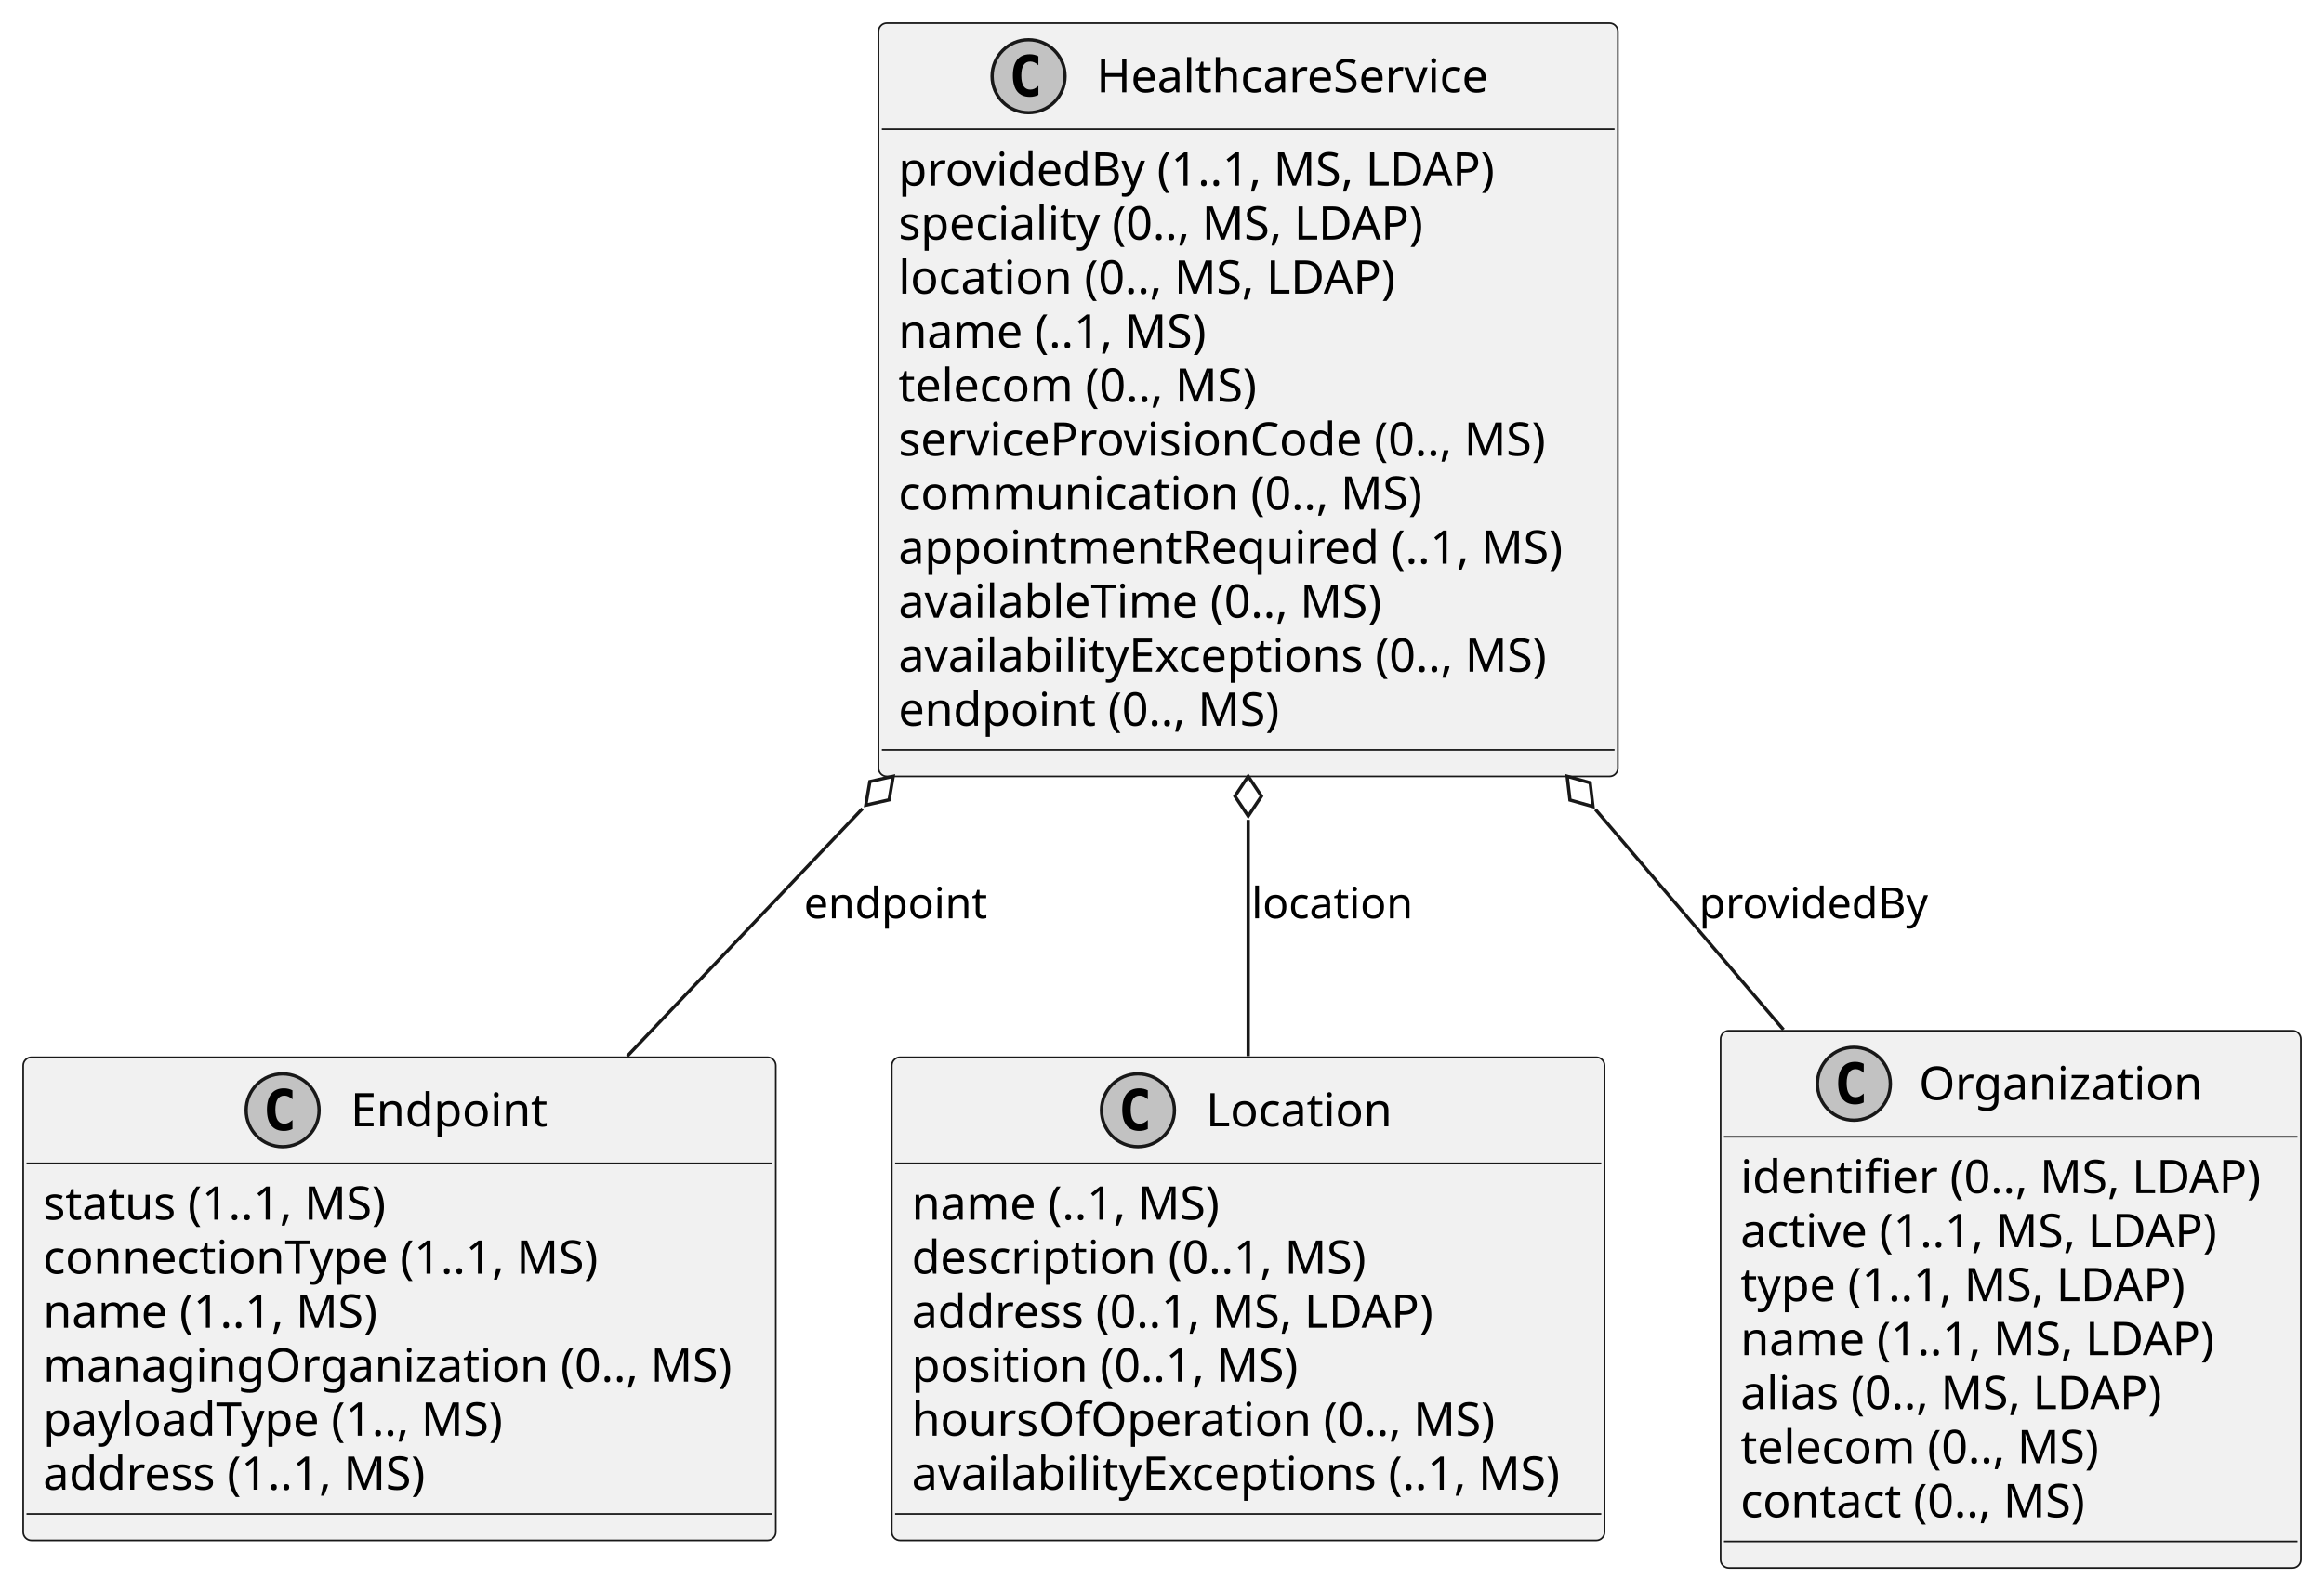
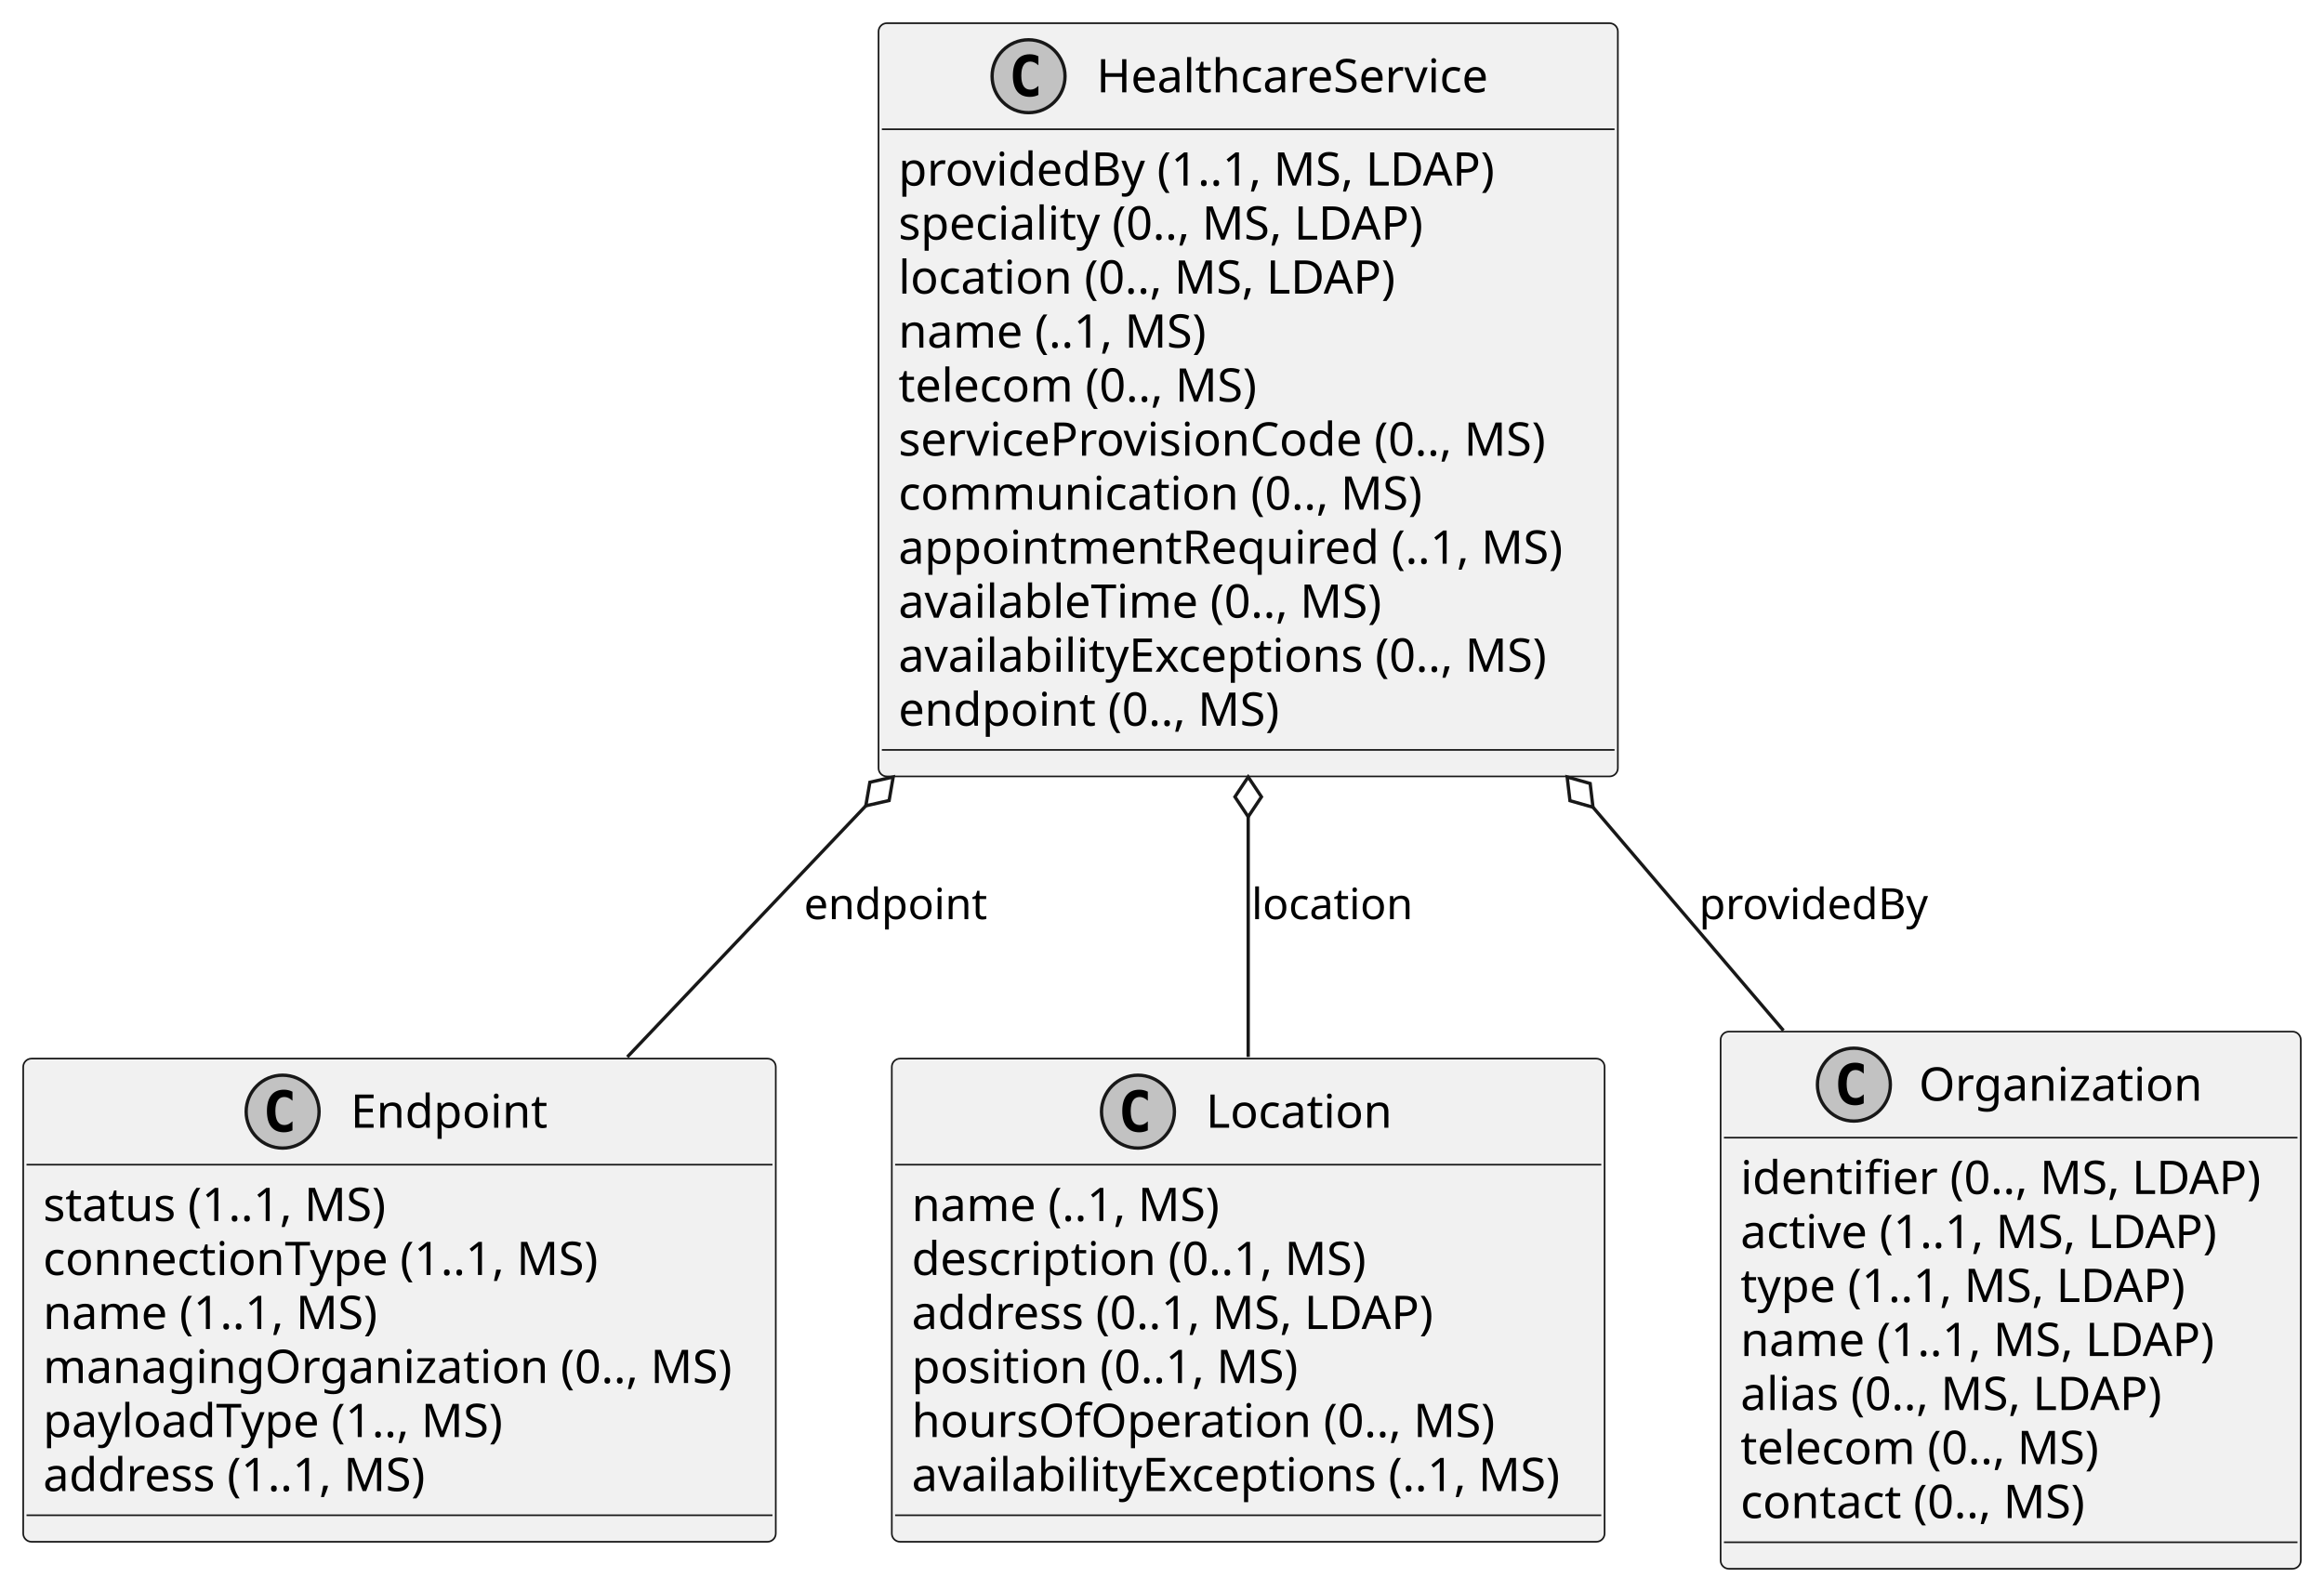
<svg xmlns="http://www.w3.org/2000/svg" contentStyleType="text/css" height="480px" preserveAspectRatio="none" style="width:701px;height:480px;background:#FFFFFF;" version="1.1" viewBox="0 0 701 480" width="701px" zoomAndPan="magnify">
  <defs />
  <g>
    <g id="elem_HealthcareService">
      <rect codeLine="2" fill="#F1F1F1" height="227.266" id="HealthcareService" rx="2.5" ry="2.5" style="stroke:#181818;stroke-width:0.5;" width="223" x="265" y="7" />
      <ellipse cx="310.25" cy="23" fill="#C2C2C2" rx="11" ry="11" style="stroke:#181818;stroke-width:1.0;" />
      <path d="M313.219,28.641 Q312.641,28.938 312,29.078 Q311.359,29.234 310.656,29.234 Q308.156,29.234 306.828,27.594 Q305.516,25.938 305.516,22.812 Q305.516,19.688 306.828,18.031 Q308.156,16.375 310.656,16.375 Q311.359,16.375 312,16.531 Q312.656,16.688 313.219,16.984 L313.219,19.703 Q312.594,19.125 312,18.859 Q311.406,18.578 310.781,18.578 Q309.438,18.578 308.75,19.656 Q308.062,20.719 308.062,22.812 Q308.062,24.906 308.75,25.984 Q309.438,27.047 310.781,27.047 Q311.406,27.047 312,26.781 Q312.594,26.5 313.219,25.922 L313.219,28.641 Z " fill="#000000" />
      <text fill="#000000" font-family="sans-serif" font-size="14" lengthAdjust="spacing" textLength="124" x="330.75" y="27.847">HealthcareService</text>
      <line style="stroke:#181818;stroke-width:0.5;" x1="266" x2="487" y1="39" y2="39" />
      <text fill="#000000" font-family="sans-serif" font-size="14" lengthAdjust="spacing" textLength="190" x="271" y="55.995">providedBy (1..1, MS, LDAP)</text>
      <text fill="#000000" font-family="sans-serif" font-size="14" lengthAdjust="spacing" textLength="167" x="271" y="72.292">speciality (0.., MS, LDAP)</text>
      <text fill="#000000" font-family="sans-serif" font-size="14" lengthAdjust="spacing" textLength="158" x="271" y="88.589">location (0.., MS, LDAP)</text>
      <text fill="#000000" font-family="sans-serif" font-size="14" lengthAdjust="spacing" textLength="99" x="271" y="104.886">name (..1, MS)</text>
      <text fill="#000000" font-family="sans-serif" font-size="14" lengthAdjust="spacing" textLength="116" x="271" y="121.183">telecom (0.., MS)</text>
      <text fill="#000000" font-family="sans-serif" font-size="14" lengthAdjust="spacing" textLength="208" x="271" y="137.48">serviceProvisionCode (0.., MS)</text>
      <text fill="#000000" font-family="sans-serif" font-size="14" lengthAdjust="spacing" textLength="166" x="271" y="153.776">communication (0.., MS)</text>
      <text fill="#000000" font-family="sans-serif" font-size="14" lengthAdjust="spacing" textLength="211" x="271" y="170.073">appointmentRequired (..1, MS)</text>
      <text fill="#000000" font-family="sans-serif" font-size="14" lengthAdjust="spacing" textLength="152" x="271" y="186.37">availableTime (0.., MS)</text>
      <text fill="#000000" font-family="sans-serif" font-size="14" lengthAdjust="spacing" textLength="203" x="271" y="202.667">availabilityExceptions (0.., MS)</text>
      <text fill="#000000" font-family="sans-serif" font-size="14" lengthAdjust="spacing" textLength="122" x="271" y="218.964">endpoint (0.., MS)</text>
      <line style="stroke:#181818;stroke-width:0.5;" x1="266" x2="487" y1="226.266" y2="226.266" />
    </g>
    <g id="elem_Endpoint">
-       <rect codeLine="15" fill="#F1F1F1" height="145.781" id="Endpoint" rx="2.5" ry="2.5" style="stroke:#181818;stroke-width:0.5;" width="227" x="7" y="319" />
-       <ellipse cx="85.25" cy="335" fill="#C2C2C2" rx="11" ry="11" style="stroke:#181818;stroke-width:1.0;" />
-       <path d="M88.219,340.641 Q87.641,340.938 87,341.078 Q86.359,341.234 85.656,341.234 Q83.156,341.234 81.828,339.594 Q80.516,337.938 80.516,334.812 Q80.516,331.688 81.828,330.031 Q83.156,328.375 85.656,328.375 Q86.359,328.375 87,328.531 Q87.656,328.688 88.219,328.984 L88.219,331.703 Q87.594,331.125 87,330.859 Q86.406,330.578 85.781,330.578 Q84.438,330.578 83.75,331.656 Q83.062,332.719 83.062,334.812 Q83.062,336.906 83.75,337.984 Q84.438,339.047 85.781,339.047 Q86.406,339.047 87,338.781 Q87.594,338.5 88.219,337.922 L88.219,340.641 Z " fill="#000000" />
-       <text fill="#000000" font-family="sans-serif" font-size="14" lengthAdjust="spacing" textLength="62" x="105.75" y="339.847">Endpoint</text>
-       <line style="stroke:#181818;stroke-width:0.5;" x1="8" x2="233" y1="351" y2="351" />
-       <text fill="#000000" font-family="sans-serif" font-size="14" lengthAdjust="spacing" textLength="112" x="13" y="367.995">status (1..1, MS)</text>
-       <text fill="#000000" font-family="sans-serif" font-size="14" lengthAdjust="spacing" textLength="181" x="13" y="384.292">connectionType (1..1, MS)</text>
-       <text fill="#000000" font-family="sans-serif" font-size="14" lengthAdjust="spacing" textLength="108" x="13" y="400.589">name (1..1, MS)</text>
-       <text fill="#000000" font-family="sans-serif" font-size="14" lengthAdjust="spacing" textLength="215" x="13" y="416.886">managingOrganization (0.., MS)</text>
-       <text fill="#000000" font-family="sans-serif" font-size="14" lengthAdjust="spacing" textLength="147" x="13" y="433.183">payloadType (1.., MS)</text>
-       <text fill="#000000" font-family="sans-serif" font-size="14" lengthAdjust="spacing" textLength="125" x="13" y="449.479">address (1..1, MS)</text>
-       <line style="stroke:#181818;stroke-width:0.5;" x1="8" x2="233" y1="456.781" y2="456.781" />
+       <rect codeLine="15" fill="#F1F1F1" height="145.781" id="Endpoint" rx="2.5" ry="2.5" style="stroke:#181818;stroke-width:0.5;" width="227" x="7" y="319.41" />
+       <ellipse cx="85.25" cy="335.41" fill="#C2C2C2" rx="11" ry="11" style="stroke:#181818;stroke-width:1.0;" />
+       <path d="M88.219,341.051 Q87.641,341.348 87,341.488 Q86.359,341.644 85.656,341.644 Q83.156,341.644 81.828,340.004 Q80.516,338.348 80.516,335.223 Q80.516,332.098 81.828,330.441 Q83.156,328.785 85.656,328.785 Q86.359,328.785 87,328.941 Q87.656,329.098 88.219,329.394 L88.219,332.113 Q87.594,331.535 87,331.269 Q86.406,330.988 85.781,330.988 Q84.438,330.988 83.75,332.066 Q83.062,333.129 83.062,335.223 Q83.062,337.316 83.75,338.394 Q84.438,339.457 85.781,339.457 Q86.406,339.457 87,339.191 Q87.594,338.91 88.219,338.332 L88.219,341.051 Z " fill="#000000" />
+       <text fill="#000000" font-family="sans-serif" font-size="14" lengthAdjust="spacing" textLength="62" x="105.75" y="340.257">Endpoint</text>
+       <line style="stroke:#181818;stroke-width:0.5;" x1="8" x2="233" y1="351.41" y2="351.41" />
+       <text fill="#000000" font-family="sans-serif" font-size="14" lengthAdjust="spacing" textLength="112" x="13" y="368.405">status (1..1, MS)</text>
+       <text fill="#000000" font-family="sans-serif" font-size="14" lengthAdjust="spacing" textLength="181" x="13" y="384.702">connectionType (1..1, MS)</text>
+       <text fill="#000000" font-family="sans-serif" font-size="14" lengthAdjust="spacing" textLength="108" x="13" y="400.999">name (1..1, MS)</text>
+       <text fill="#000000" font-family="sans-serif" font-size="14" lengthAdjust="spacing" textLength="215" x="13" y="417.296">managingOrganization (0.., MS)</text>
+       <text fill="#000000" font-family="sans-serif" font-size="14" lengthAdjust="spacing" textLength="147" x="13" y="433.593">payloadType (1.., MS)</text>
+       <text fill="#000000" font-family="sans-serif" font-size="14" lengthAdjust="spacing" textLength="125" x="13" y="449.889">address (1..1, MS)</text>
+       <line style="stroke:#181818;stroke-width:0.5;" x1="8" x2="233" y1="457.191" y2="457.191" />
    </g>
    <g id="elem_Location">
-       <rect codeLine="23" fill="#F1F1F1" height="145.781" id="Location" rx="2.5" ry="2.5" style="stroke:#181818;stroke-width:0.5;" width="215" x="269" y="319" />
-       <ellipse cx="343.25" cy="335" fill="#C2C2C2" rx="11" ry="11" style="stroke:#181818;stroke-width:1.0;" />
-       <path d="M346.219,340.641 Q345.641,340.938 345,341.078 Q344.359,341.234 343.656,341.234 Q341.156,341.234 339.828,339.594 Q338.516,337.938 338.516,334.812 Q338.516,331.688 339.828,330.031 Q341.156,328.375 343.656,328.375 Q344.359,328.375 345,328.531 Q345.656,328.688 346.219,328.984 L346.219,331.703 Q345.594,331.125 345,330.859 Q344.406,330.578 343.781,330.578 Q342.438,330.578 341.75,331.656 Q341.062,332.719 341.062,334.812 Q341.062,336.906 341.75,337.984 Q342.438,339.047 343.781,339.047 Q344.406,339.047 345,338.781 Q345.594,338.5 346.219,337.922 L346.219,340.641 Z " fill="#000000" />
-       <text fill="#000000" font-family="sans-serif" font-size="14" lengthAdjust="spacing" textLength="58" x="363.75" y="339.847">Location</text>
-       <line style="stroke:#181818;stroke-width:0.5;" x1="270" x2="483" y1="351" y2="351" />
-       <text fill="#000000" font-family="sans-serif" font-size="14" lengthAdjust="spacing" textLength="99" x="275" y="367.995">name (..1, MS)</text>
-       <text fill="#000000" font-family="sans-serif" font-size="14" lengthAdjust="spacing" textLength="146" x="275" y="384.292">description (0..1, MS)</text>
-       <text fill="#000000" font-family="sans-serif" font-size="14" lengthAdjust="spacing" textLength="169" x="275" y="400.589">address (0..1, MS, LDAP)</text>
-       <text fill="#000000" font-family="sans-serif" font-size="14" lengthAdjust="spacing" textLength="124" x="275" y="416.886">position (0..1, MS)</text>
-       <text fill="#000000" font-family="sans-serif" font-size="14" lengthAdjust="spacing" textLength="183" x="275" y="433.183">hoursOfOperation (0.., MS)</text>
-       <text fill="#000000" font-family="sans-serif" font-size="14" lengthAdjust="spacing" textLength="203" x="275" y="449.479">availabilityExceptions (..1, MS)</text>
-       <line style="stroke:#181818;stroke-width:0.5;" x1="270" x2="483" y1="456.781" y2="456.781" />
+       <rect codeLine="23" fill="#F1F1F1" height="145.781" id="Location" rx="2.5" ry="2.5" style="stroke:#181818;stroke-width:0.5;" width="215" x="269" y="319.41" />
+       <ellipse cx="343.25" cy="335.41" fill="#C2C2C2" rx="11" ry="11" style="stroke:#181818;stroke-width:1.0;" />
+       <path d="M346.219,341.051 Q345.641,341.348 345,341.488 Q344.359,341.644 343.656,341.644 Q341.156,341.644 339.828,340.004 Q338.516,338.348 338.516,335.223 Q338.516,332.098 339.828,330.441 Q341.156,328.785 343.656,328.785 Q344.359,328.785 345,328.941 Q345.656,329.098 346.219,329.394 L346.219,332.113 Q345.594,331.535 345,331.269 Q344.406,330.988 343.781,330.988 Q342.438,330.988 341.75,332.066 Q341.062,333.129 341.062,335.223 Q341.062,337.316 341.75,338.394 Q342.438,339.457 343.781,339.457 Q344.406,339.457 345,339.191 Q345.594,338.91 346.219,338.332 L346.219,341.051 Z " fill="#000000" />
+       <text fill="#000000" font-family="sans-serif" font-size="14" lengthAdjust="spacing" textLength="58" x="363.75" y="340.257">Location</text>
+       <line style="stroke:#181818;stroke-width:0.5;" x1="270" x2="483" y1="351.41" y2="351.41" />
+       <text fill="#000000" font-family="sans-serif" font-size="14" lengthAdjust="spacing" textLength="99" x="275" y="368.405">name (..1, MS)</text>
+       <text fill="#000000" font-family="sans-serif" font-size="14" lengthAdjust="spacing" textLength="146" x="275" y="384.702">description (0..1, MS)</text>
+       <text fill="#000000" font-family="sans-serif" font-size="14" lengthAdjust="spacing" textLength="169" x="275" y="400.999">address (0..1, MS, LDAP)</text>
+       <text fill="#000000" font-family="sans-serif" font-size="14" lengthAdjust="spacing" textLength="124" x="275" y="417.296">position (0..1, MS)</text>
+       <text fill="#000000" font-family="sans-serif" font-size="14" lengthAdjust="spacing" textLength="183" x="275" y="433.593">hoursOfOperation (0.., MS)</text>
+       <text fill="#000000" font-family="sans-serif" font-size="14" lengthAdjust="spacing" textLength="203" x="275" y="449.889">availabilityExceptions (..1, MS)</text>
+       <line style="stroke:#181818;stroke-width:0.5;" x1="270" x2="483" y1="457.191" y2="457.191" />
    </g>
    <g id="elem_Organization">
-       <rect codeLine="31" fill="#F1F1F1" height="162.078" id="Organization" rx="2.5" ry="2.5" style="stroke:#181818;stroke-width:0.5;" width="175" x="519" y="311" />
-       <ellipse cx="559.2" cy="327" fill="#C2C2C2" rx="11" ry="11" style="stroke:#181818;stroke-width:1.0;" />
-       <path d="M562.169,332.641 Q561.591,332.938 560.95,333.078 Q560.309,333.234 559.606,333.234 Q557.106,333.234 555.778,331.594 Q554.466,329.938 554.466,326.812 Q554.466,323.688 555.778,322.031 Q557.106,320.375 559.606,320.375 Q560.309,320.375 560.95,320.531 Q561.606,320.688 562.169,320.984 L562.169,323.703 Q561.544,323.125 560.95,322.859 Q560.356,322.578 559.731,322.578 Q558.388,322.578 557.7,323.656 Q557.013,324.719 557.013,326.812 Q557.013,328.906 557.7,329.984 Q558.388,331.047 559.731,331.047 Q560.356,331.047 560.95,330.781 Q561.544,330.5 562.169,329.922 L562.169,332.641 Z " fill="#000000" />
-       <text fill="#000000" font-family="sans-serif" font-size="14" lengthAdjust="spacing" textLength="87" x="578.8" y="331.847">Organization</text>
-       <line style="stroke:#181818;stroke-width:0.5;" x1="520" x2="693" y1="343" y2="343" />
-       <text fill="#000000" font-family="sans-serif" font-size="14" lengthAdjust="spacing" textLength="163" x="525" y="359.995">identifier (0.., MS, LDAP)</text>
-       <text fill="#000000" font-family="sans-serif" font-size="14" lengthAdjust="spacing" textLength="153" x="525" y="376.292">active (1..1, MS, LDAP)</text>
-       <text fill="#000000" font-family="sans-serif" font-size="14" lengthAdjust="spacing" textLength="143" x="525" y="392.589">type (1..1, MS, LDAP)</text>
-       <text fill="#000000" font-family="sans-serif" font-size="14" lengthAdjust="spacing" textLength="152" x="525" y="408.886">name (1..1, MS, LDAP)</text>
-       <text fill="#000000" font-family="sans-serif" font-size="14" lengthAdjust="spacing" textLength="134" x="525" y="425.183">alias (0.., MS, LDAP)</text>
-       <text fill="#000000" font-family="sans-serif" font-size="14" lengthAdjust="spacing" textLength="116" x="525" y="441.479">telecom (0.., MS)</text>
-       <text fill="#000000" font-family="sans-serif" font-size="14" lengthAdjust="spacing" textLength="112" x="525" y="457.776">contact (0.., MS)</text>
-       <line style="stroke:#181818;stroke-width:0.5;" x1="520" x2="693" y1="465.078" y2="465.078" />
+       <rect codeLine="31" fill="#F1F1F1" height="162.078" id="Organization" rx="2.5" ry="2.5" style="stroke:#181818;stroke-width:0.5;" width="175" x="519" y="311.26" />
+       <ellipse cx="559.2" cy="327.26" fill="#C2C2C2" rx="11" ry="11" style="stroke:#181818;stroke-width:1.0;" />
+       <path d="M562.169,332.901 Q561.591,333.197 560.95,333.338 Q560.309,333.494 559.606,333.494 Q557.106,333.494 555.778,331.854 Q554.466,330.197 554.466,327.072 Q554.466,323.947 555.778,322.291 Q557.106,320.635 559.606,320.635 Q560.309,320.635 560.95,320.791 Q561.606,320.947 562.169,321.244 L562.169,323.963 Q561.544,323.385 560.95,323.119 Q560.356,322.838 559.731,322.838 Q558.388,322.838 557.7,323.916 Q557.013,324.979 557.013,327.072 Q557.013,329.166 557.7,330.244 Q558.388,331.307 559.731,331.307 Q560.356,331.307 560.95,331.041 Q561.544,330.76 562.169,330.182 L562.169,332.901 Z " fill="#000000" />
+       <text fill="#000000" font-family="sans-serif" font-size="14" lengthAdjust="spacing" textLength="87" x="578.8" y="332.107">Organization</text>
+       <line style="stroke:#181818;stroke-width:0.5;" x1="520" x2="693" y1="343.26" y2="343.26" />
+       <text fill="#000000" font-family="sans-serif" font-size="14" lengthAdjust="spacing" textLength="163" x="525" y="360.255">identifier (0.., MS, LDAP)</text>
+       <text fill="#000000" font-family="sans-serif" font-size="14" lengthAdjust="spacing" textLength="153" x="525" y="376.552">active (1..1, MS, LDAP)</text>
+       <text fill="#000000" font-family="sans-serif" font-size="14" lengthAdjust="spacing" textLength="143" x="525" y="392.849">type (1..1, MS, LDAP)</text>
+       <text fill="#000000" font-family="sans-serif" font-size="14" lengthAdjust="spacing" textLength="152" x="525" y="409.146">name (1..1, MS, LDAP)</text>
+       <text fill="#000000" font-family="sans-serif" font-size="14" lengthAdjust="spacing" textLength="134" x="525" y="425.443">alias (0.., MS, LDAP)</text>
+       <text fill="#000000" font-family="sans-serif" font-size="14" lengthAdjust="spacing" textLength="116" x="525" y="441.74">telecom (0.., MS)</text>
+       <text fill="#000000" font-family="sans-serif" font-size="14" lengthAdjust="spacing" textLength="112" x="525" y="458.036">contact (0.., MS)</text>
+       <line style="stroke:#181818;stroke-width:0.5;" x1="520" x2="693" y1="465.338" y2="465.338" />
    </g>
    <g id="link_HealthcareService_Organization">
-       <path codeLine="41" d="M481.22,244.21 C500.47,266.76 520.11,289.77 537.95,310.68 " fill="none" id="HealthcareService-backto-Organization" style="stroke:#181818;stroke-width:1.0;" />
-       <polygon fill="none" points="472.71,234.23,473.559,241.391,480.496,243.362,479.647,236.201,472.71,234.23" style="stroke:#181818;stroke-width:1.0;" />
-       <text fill="#000000" font-family="sans-serif" font-size="13" lengthAdjust="spacing" textLength="71" x="512.5" y="277.067">providedBy</text>
+       <path codeLine="41" d="M480.497,243.56 C502.407,269.25 517.47,286.91 537.95,310.93 " fill="none" id="HealthcareService-backto-Organization" style="stroke:#181818;stroke-width:1.0;" />
+       <polygon fill="none" points="472.71,234.43,473.56,241.591,480.497,243.56,479.647,236.399,472.71,234.43" style="stroke:#181818;stroke-width:1.0;" />
+       <text fill="#000000" font-family="sans-serif" font-size="13" lengthAdjust="spacing" textLength="71" x="512.5" y="277.327">providedBy</text>
    </g>
    <g id="link_HealthcareService_Endpoint">
-       <path codeLine="42" d="M260.15,243.98 C235.9,269.52 211.08,295.65 189.22,318.66 " fill="none" id="HealthcareService-backto-Endpoint" style="stroke:#181818;stroke-width:1.0;" />
-       <polygon fill="none" points="269.42,234.23,262.387,235.825,261.155,242.93,268.188,241.335,269.42,234.23" style="stroke:#181818;stroke-width:1.0;" />
-       <text fill="#000000" font-family="sans-serif" font-size="13" lengthAdjust="spacing" textLength="56" x="242.5" y="277.067">endpoint</text>
+       <path codeLine="42" d="M261.158,243.133 C234.028,271.713 213.87,292.94 189.22,318.91 " fill="none" id="HealthcareService-backto-Endpoint" style="stroke:#181818;stroke-width:1.0;" />
+       <polygon fill="none" points="269.42,234.43,262.388,236.028,261.158,243.133,268.19,241.536,269.42,234.43" style="stroke:#181818;stroke-width:1.0;" />
+       <text fill="#000000" font-family="sans-serif" font-size="13" lengthAdjust="spacing" textLength="56" x="242.5" y="277.327">endpoint</text>
    </g>
    <g id="link_HealthcareService_Location">
-       <path codeLine="43" d="M376.5,247.36 C376.5,271.81 376.5,296.66 376.5,318.66 " fill="none" id="HealthcareService-backto-Location" style="stroke:#181818;stroke-width:1.0;" />
-       <polygon fill="none" points="376.5,234.23,372.5,240.23,376.5,246.23,380.5,240.23,376.5,234.23" style="stroke:#181818;stroke-width:1.0;" />
-       <text fill="#000000" font-family="sans-serif" font-size="13" lengthAdjust="spacing" textLength="50" x="377.5" y="277.067">location</text>
+       <path codeLine="43" d="M376.5,246.43 C376.5,275.01 376.5,292.94 376.5,318.91 " fill="none" id="HealthcareService-backto-Location" style="stroke:#181818;stroke-width:1.0;" />
+       <polygon fill="none" points="376.5,234.43,372.5,240.43,376.5,246.43,380.5,240.43,376.5,234.43" style="stroke:#181818;stroke-width:1.0;" />
+       <text fill="#000000" font-family="sans-serif" font-size="13" lengthAdjust="spacing" textLength="50" x="377.5" y="277.327">location</text>
    </g>
  </g>
</svg>
